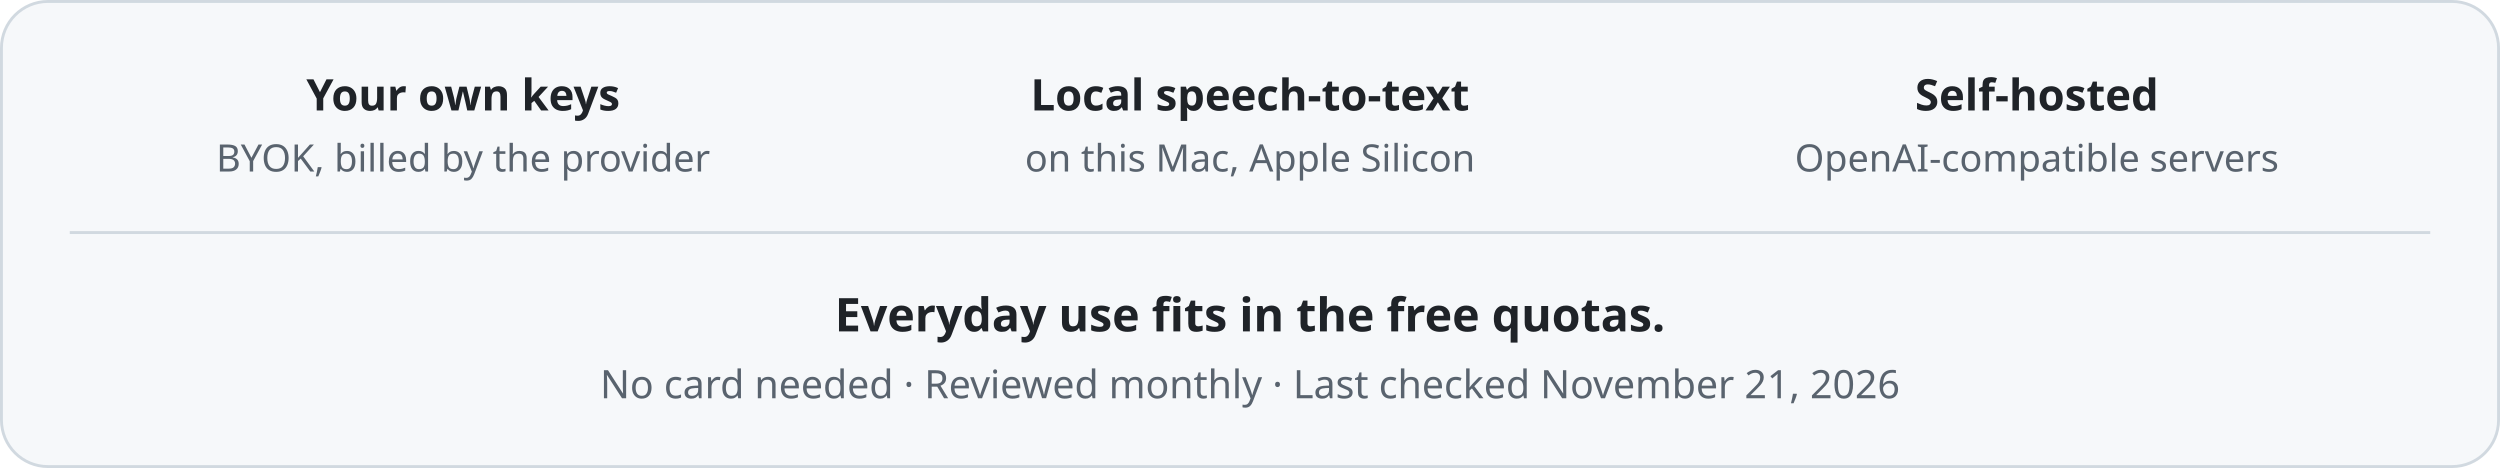
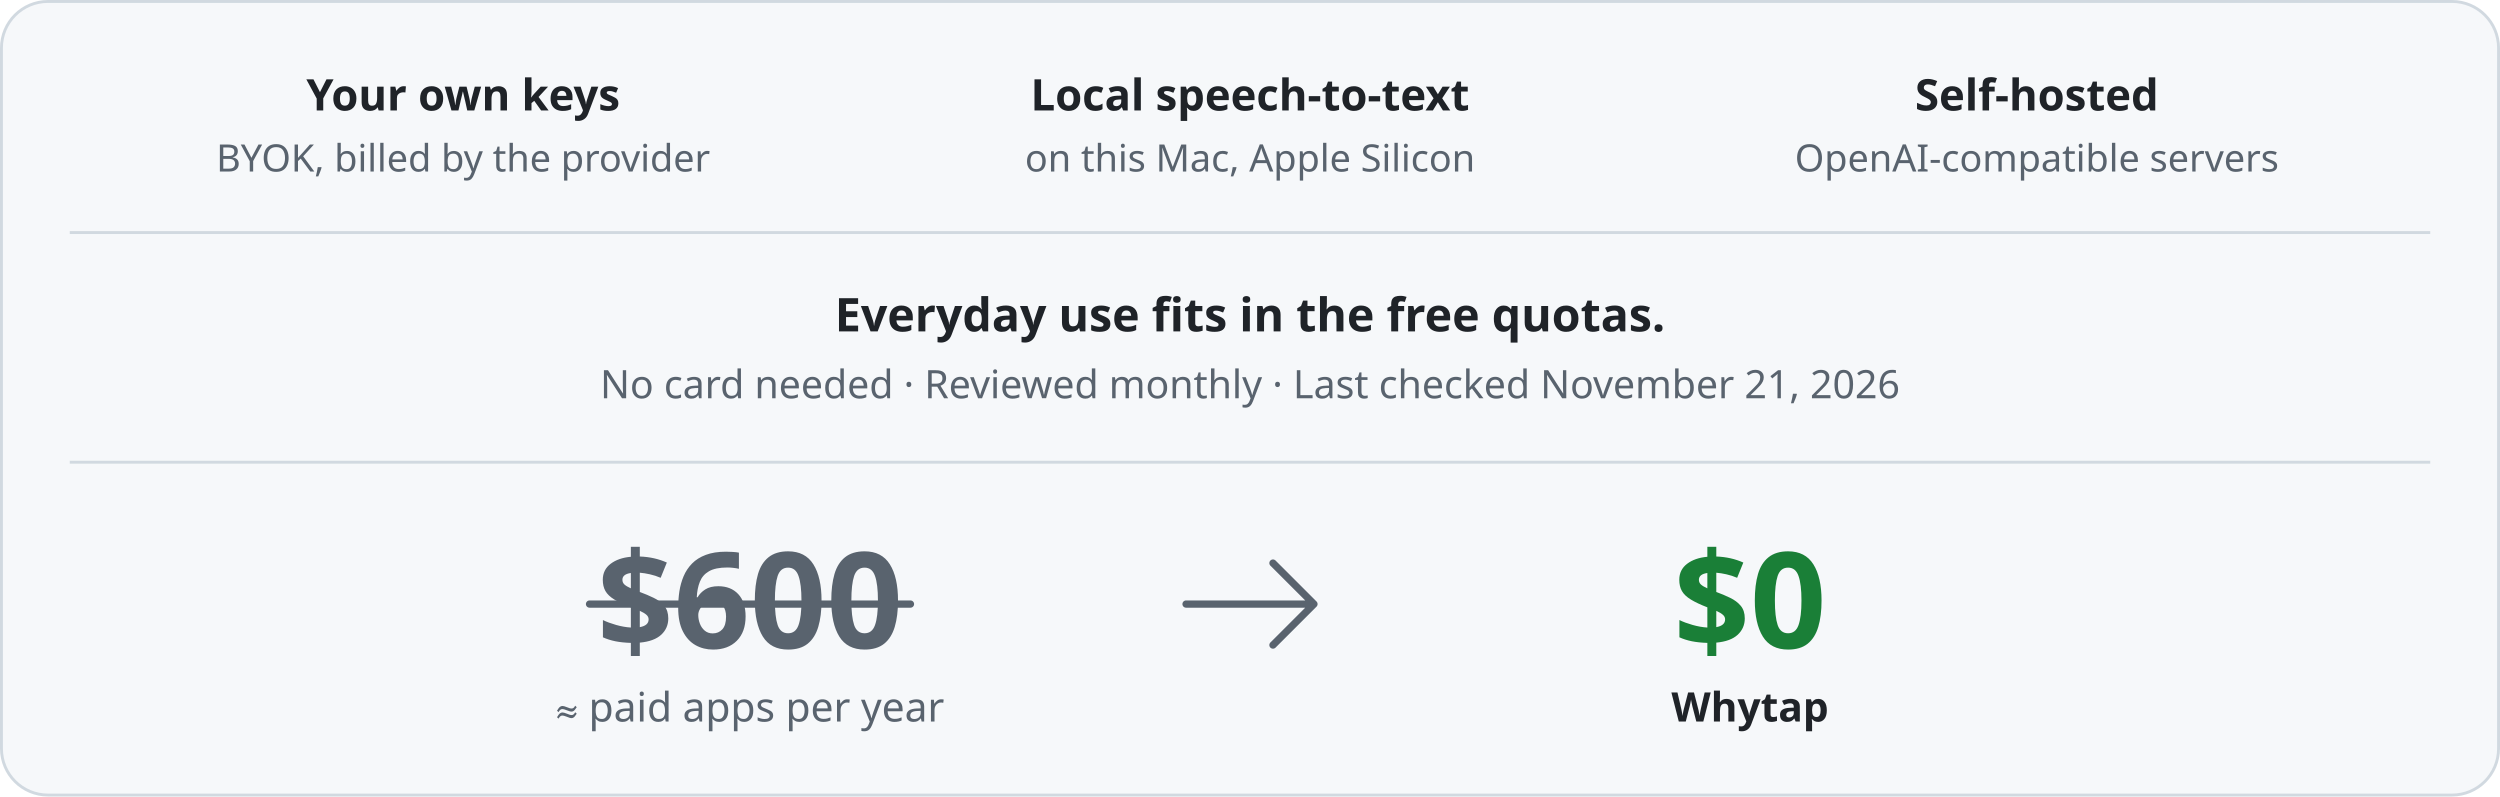
- <svg xmlns="http://www.w3.org/2000/svg" width="860" height="161" viewBox="0 0 860 161">
-   <rect x="0.5" y="0.5" width="859" height="160" rx="16" fill="#f6f8fa" stroke="#d1d9e0" />
+ <svg xmlns="http://www.w3.org/2000/svg" width="860" height="274" viewBox="0 0 860 274">
+   <rect x="0.5" y="0.5" width="859" height="273" rx="16" fill="#f6f8fa" stroke="#d1d9e0" />
  <text x="159.333" y="38" text-anchor="middle" font-family="-apple-system, BlinkMacSystemFont, 'Segoe UI', 'Noto Sans', Helvetica, Arial, sans-serif" font-size="15" font-weight="600" fill="#1f2328">Your own keys</text>
  <text x="159.333" y="59" text-anchor="middle" font-family="-apple-system, BlinkMacSystemFont, 'Segoe UI', 'Noto Sans', Helvetica, Arial, sans-serif" font-size="13" font-weight="400" fill="#59636e">BYOK, billed by the provider</text>
  <text x="430.0" y="38" text-anchor="middle" font-family="-apple-system, BlinkMacSystemFont, 'Segoe UI', 'Noto Sans', Helvetica, Arial, sans-serif" font-size="15" font-weight="600" fill="#1f2328">Local speech-to-text</text>
  <text x="430.0" y="59" text-anchor="middle" font-family="-apple-system, BlinkMacSystemFont, 'Segoe UI', 'Noto Sans', Helvetica, Arial, sans-serif" font-size="13" font-weight="400" fill="#59636e">on this Mac, Apple Silicon</text>
  <text x="700.667" y="38" text-anchor="middle" font-family="-apple-system, BlinkMacSystemFont, 'Segoe UI', 'Noto Sans', Helvetica, Arial, sans-serif" font-size="15" font-weight="600" fill="#1f2328">Self-hosted</text>
  <text x="700.667" y="59" text-anchor="middle" font-family="-apple-system, BlinkMacSystemFont, 'Segoe UI', 'Noto Sans', Helvetica, Arial, sans-serif" font-size="13" font-weight="400" fill="#59636e">OpenAI-compatible servers</text>
  <line x1="24" y1="80" x2="836" y2="80" stroke="#d1d9e0" />
  <text x="430.0" y="114" text-anchor="middle" font-family="-apple-system, BlinkMacSystemFont, 'Segoe UI', 'Noto Sans', Helvetica, Arial, sans-serif" font-size="16" font-weight="600" fill="#1f2328">Everyday use fits in the free quotas.</text>
  <text x="430.0" y="137" text-anchor="middle" font-family="-apple-system, BlinkMacSystemFont, 'Segoe UI', 'Noto Sans', Helvetica, Arial, sans-serif" font-size="13.5" font-weight="400" fill="#59636e">No card needed · Reviewed monthly · Last checked November 21, 2026</text>
+   <line x1="24" y1="159" x2="836" y2="159" stroke="#d1d9e0" />
+   <text x="258.0" y="223" text-anchor="middle" font-family="-apple-system, BlinkMacSystemFont, 'Segoe UI', 'Noto Sans', Helvetica, Arial, sans-serif" font-size="46" font-weight="700" fill="#59636e">$600</text>
+   <line x1="202.8" y1="207.8" x2="313.2" y2="207.8" stroke="#59636e" stroke-width="2.5" stroke-linecap="round" />
+   <text x="258.0" y="248.2" text-anchor="middle" font-family="-apple-system, BlinkMacSystemFont, 'Segoe UI', 'Noto Sans', Helvetica, Arial, sans-serif" font-size="14" font-weight="400" fill="#59636e">≈ paid apps per year</text>
+   <path d="M408.0 207.8 H452.0 M437.9 193.7 L452.0 207.8 L437.9 221.9" fill="none" stroke="#59636e" stroke-width="2.5" stroke-linecap="round" stroke-linejoin="round" />
+   <text x="602.0" y="223" text-anchor="middle" font-family="-apple-system, BlinkMacSystemFont, 'Segoe UI', 'Noto Sans', Helvetica, Arial, sans-serif" font-size="46" font-weight="700" fill="#1a7f37">$0</text>
+   <text x="602.0" y="248.2" text-anchor="middle" font-family="-apple-system, BlinkMacSystemFont, 'Segoe UI', 'Noto Sans', Helvetica, Arial, sans-serif" font-size="14" font-weight="600" fill="#1f2328">Whytap</text>
</svg>
